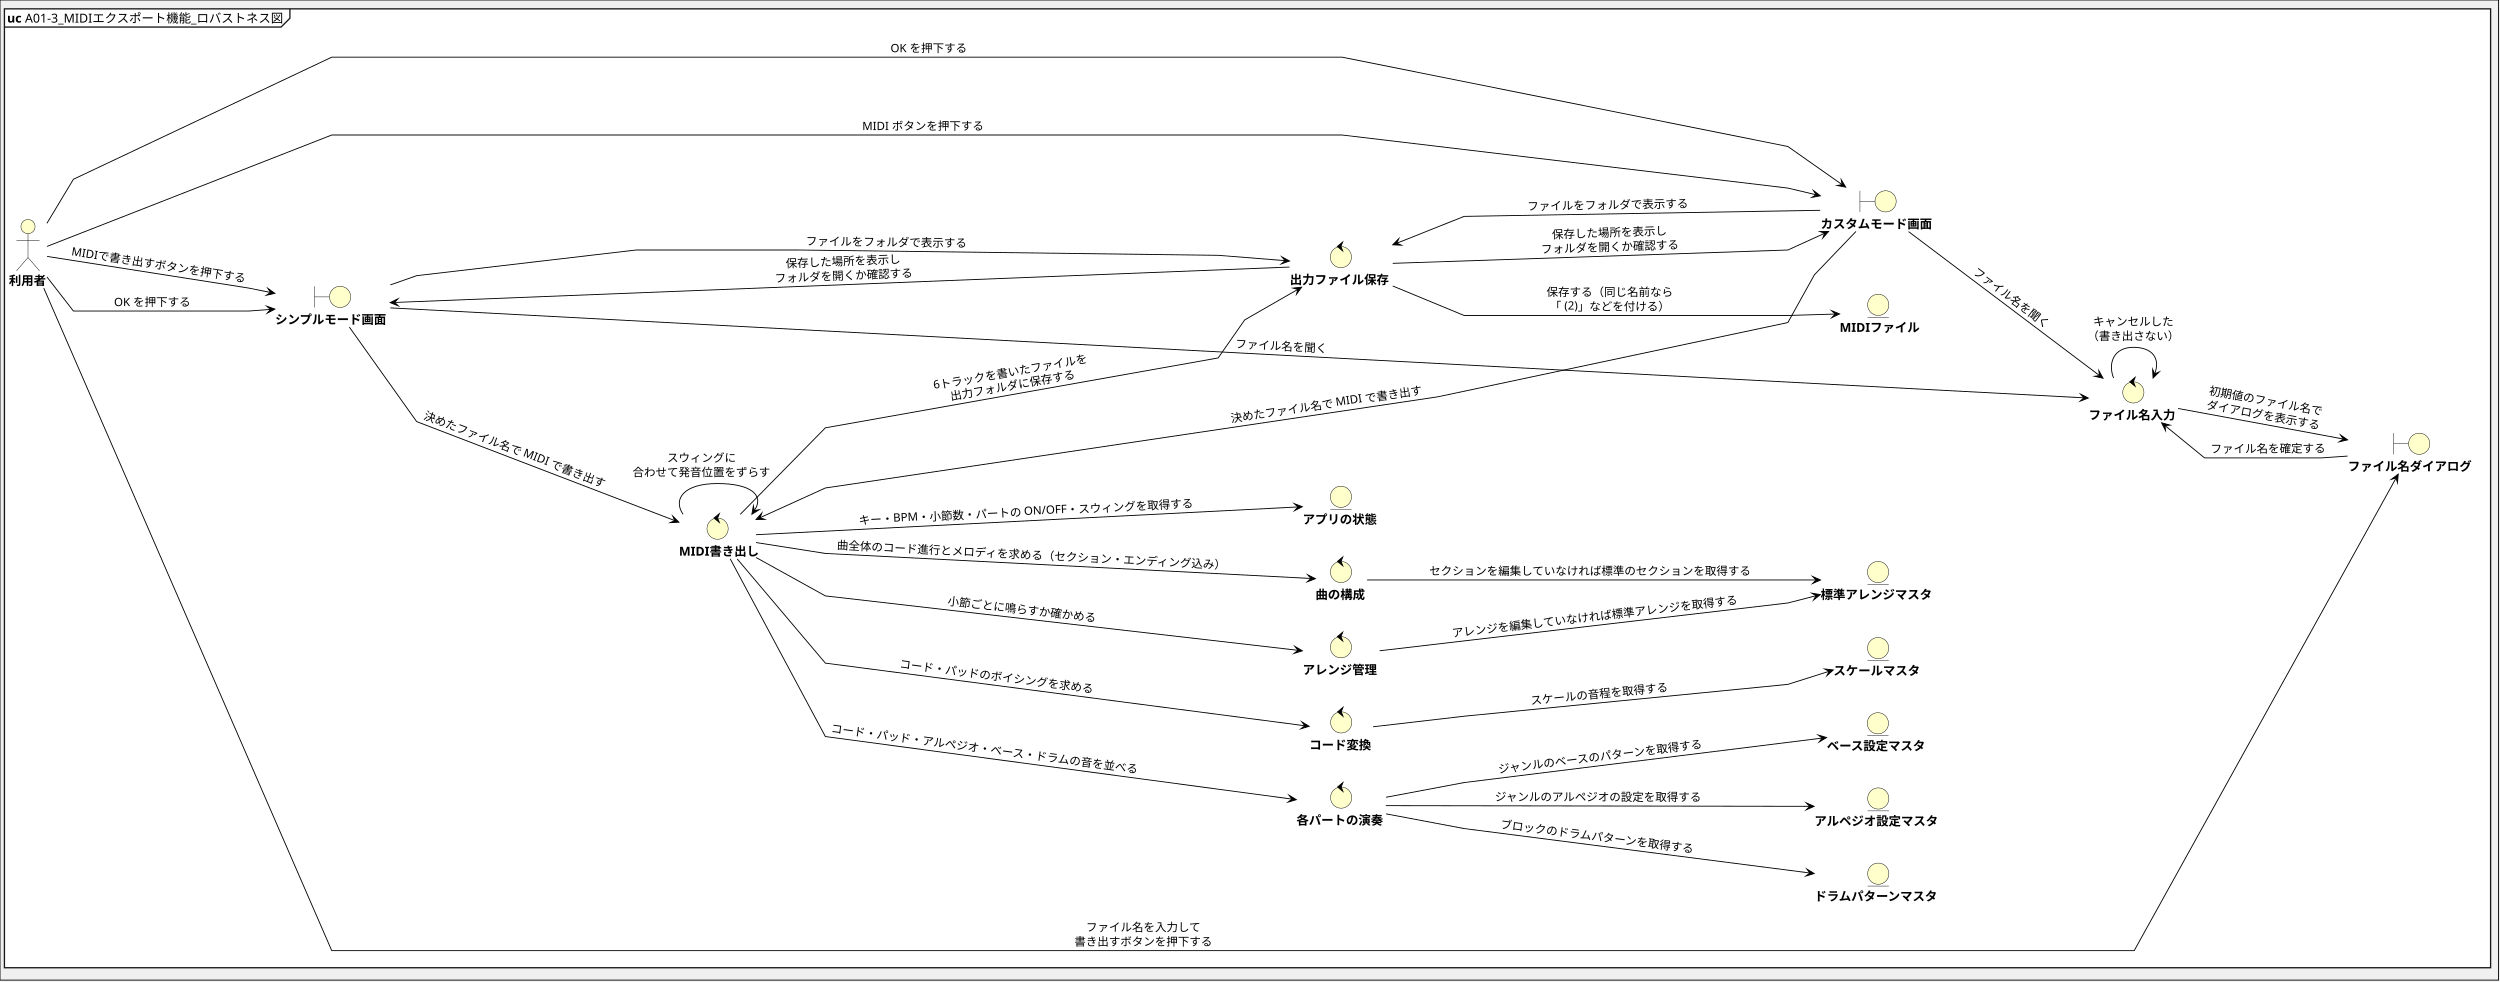
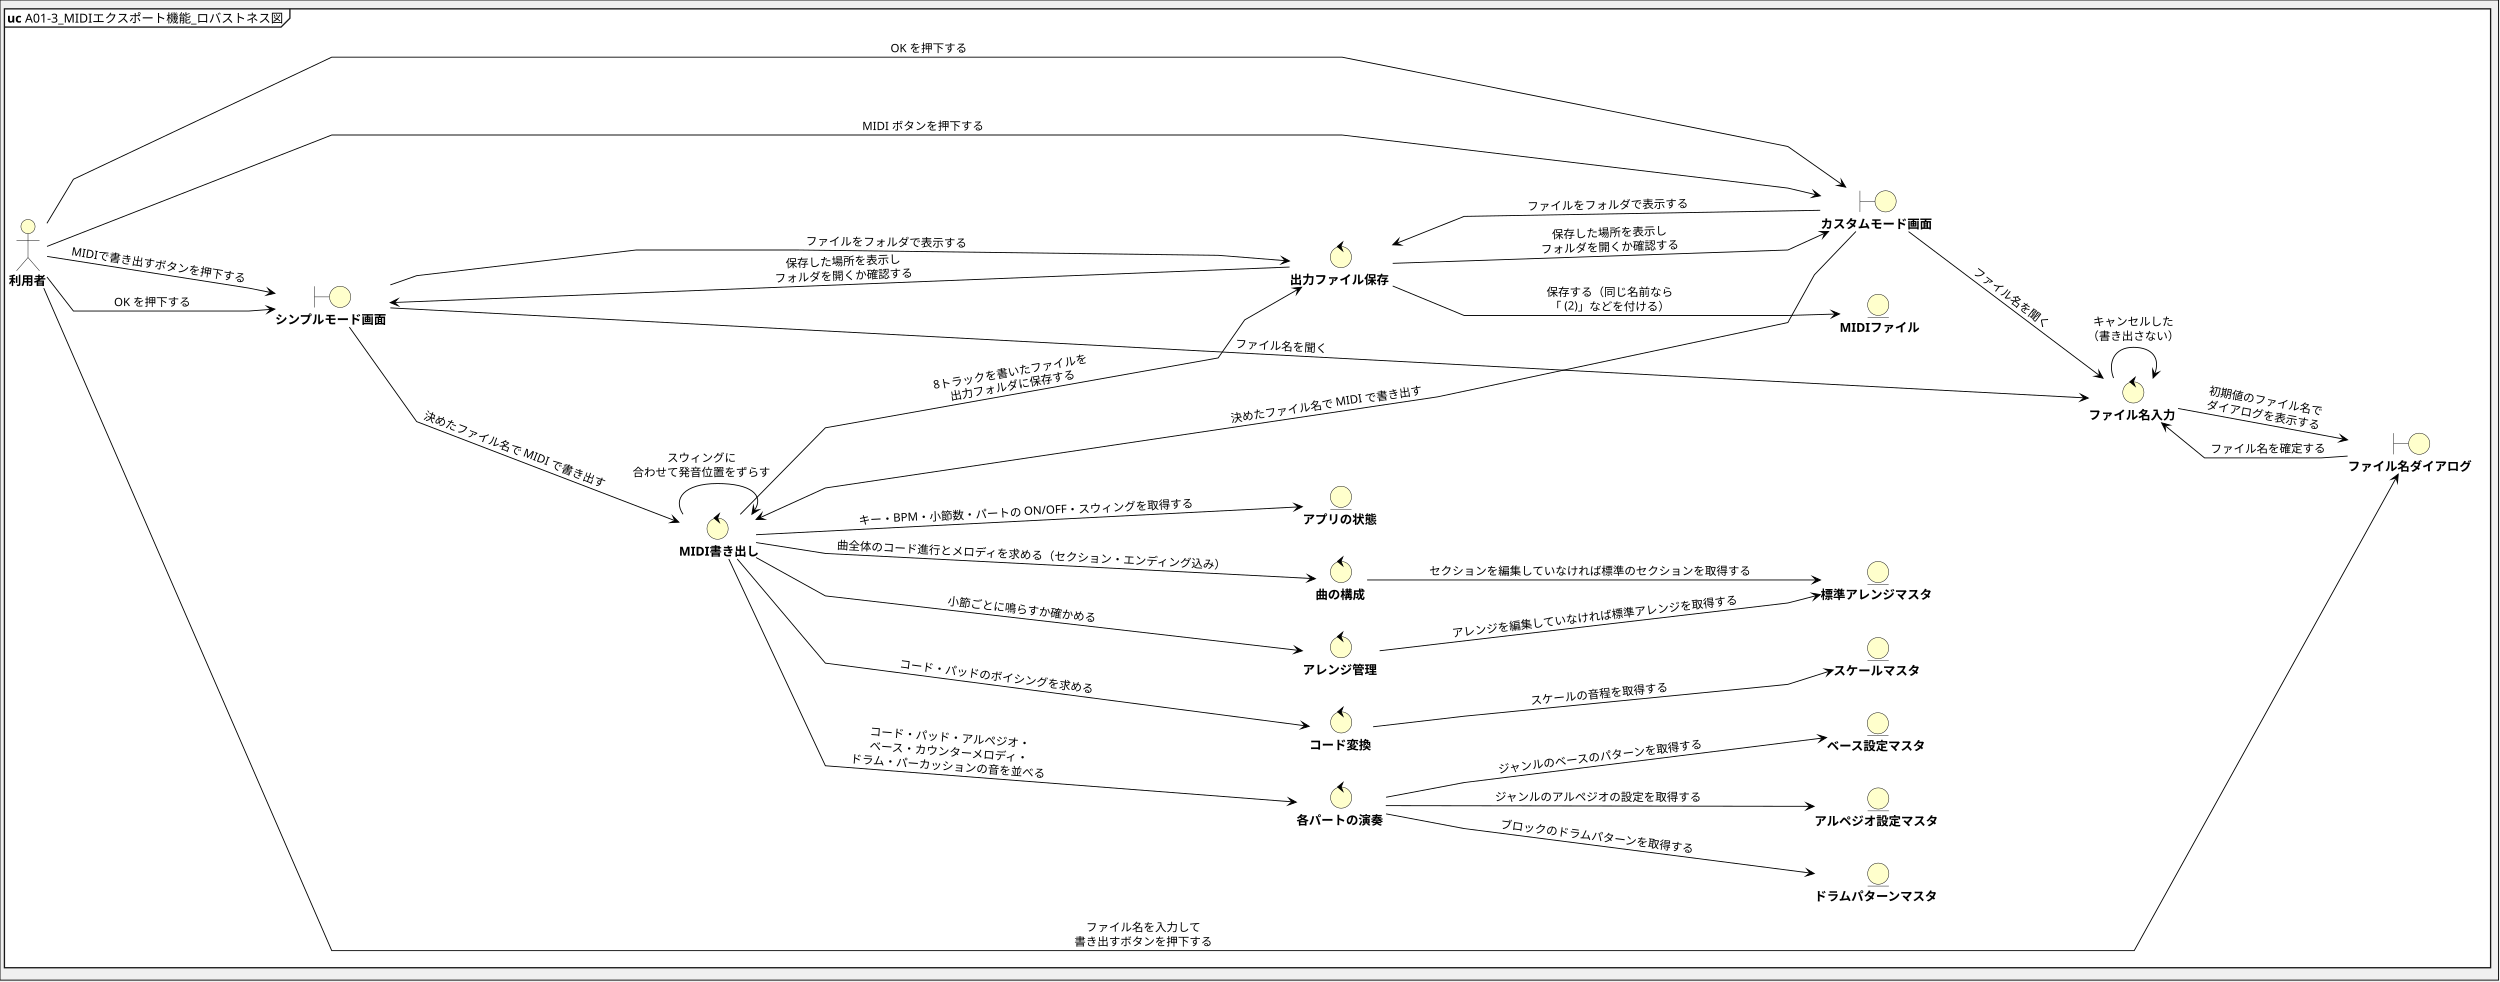
<svg xmlns="http://www.w3.org/2000/svg" version="1.1" data-diagram-type="DESCRIPTION" style="width:2826px;height:1109px;background:#FFFFFF;" width="2826px" height="1109px" viewBox="0 0 2826 1109" zoomAndPan="magnify" preserveAspectRatio="none" contentStyleType="text/css">
  <defs />
  <g font-family="sans-serif" lengthAdjust="spacing">
    <rect x="0" y="0" width="2824.375" height="1107.922" fill="none" style="stroke:#000;stroke-width:1;" />
    <rect x="5" y="10" width="2810.375" height="1083.922" fill="#FFF" style="stroke:#181818;stroke-width:1.5;" />
    <path d="M327.71,10 L327.71,20.609 L317.71,30.609 L5,30.609" style="stroke:#181818;stroke-width:1.5;" fill="none" />
    <text x="8" y="25.533" fill="#000" font-size="14" textLength="16.338" font-weight="700">uc</text>
    <text x="28.228" y="25.533" fill="#000" font-size="14" textLength="292.482">A01-3_MIDIエクスポート機能_ロバストネス図</text>
    <g class="entity" data-qualified-name="A1" id="ent0001" data-source-line="4">
      <ellipse cx="31.656" cy="256.109" rx="8" ry="8" fill="#FFC" style="stroke:#000;stroke-width:0.5;" />
      <path d="M31.656,264.109 L31.656,291.109 M18.656,272.109 L44.656,272.109 M31.656,291.109 L18.656,306.109 M31.656,291.109 L44.656,306.109" style="stroke:#000;stroke-width:0.5;" fill="none" />
      <text x="10" y="322.143" fill="#000" font-size="14" textLength="43.313" font-weight="700">利用者</text>
    </g>
    <g class="entity" data-qualified-name="B1" id="ent0002" data-source-line="5">
      <path d="M355.469,323.609 L355.469,347.609 M355.469,335.609 L372.469,335.609" style="stroke:#000;stroke-width:0.5;" fill="none" />
      <ellipse cx="384.469" cy="335.609" rx="12" ry="12" fill="#FFC" style="stroke:#000;stroke-width:0.5;" />
      <text x="311" y="366.143" fill="#000" font-size="14" textLength="129.938" font-weight="700">シンプルモード画面</text>
    </g>
    <g class="entity" data-qualified-name="B2" id="ent0003" data-source-line="6">
      <path d="M2102.469,215.609 L2102.469,239.609 M2102.469,227.609 L2119.469,227.609" style="stroke:#000;stroke-width:0.5;" fill="none" />
      <ellipse cx="2131.469" cy="227.609" rx="12" ry="12" fill="#FFC" style="stroke:#000;stroke-width:0.5;" />
      <text x="2058" y="258.143" fill="#000" font-size="14" textLength="129.938" font-weight="700">カスタムモード画面</text>
    </g>
    <g class="entity" data-qualified-name="B3" id="ent0004" data-source-line="7">
      <path d="M2705.688,489.609 L2705.688,513.609 M2705.688,501.609 L2722.688,501.609" style="stroke:#000;stroke-width:0.5;" fill="none" />
      <ellipse cx="2734.688" cy="501.609" rx="12" ry="12" fill="#FFC" style="stroke:#000;stroke-width:0.5;" />
      <text x="2654" y="532.143" fill="#000" font-size="14" textLength="144.375" font-weight="700">ファイル名ダイアログ</text>
    </g>
    <g class="entity" data-qualified-name="C6" id="ent0005" data-source-line="8">
      <ellipse cx="2411.531" cy="443.609" rx="12" ry="12" fill="#FFC" style="stroke:#000;stroke-width:0.5;" />
      <polygon points="2407.531,431.609,2413.531,426.609,2411.531,431.609,2413.531,436.609,2407.531,431.609" fill="#000" style="stroke:#000;stroke-width:1;stroke-linejoin:miter;stroke-miterlimit:10;" />
      <text x="2361" y="474.143" fill="#000" font-size="14" textLength="101.063" font-weight="700">ファイル名入力</text>
    </g>
    <g class="entity" data-qualified-name="C1" id="ent0006" data-source-line="9">
      <ellipse cx="811.151" cy="597.609" rx="12" ry="12" fill="#FFC" style="stroke:#000;stroke-width:0.5;" />
      <polygon points="807.151,585.609,813.151,580.609,811.151,585.609,813.151,590.609,807.151,585.609" fill="#000" style="stroke:#000;stroke-width:1;stroke-linejoin:miter;stroke-miterlimit:10;" />
      <text x="767.5" y="628.143" fill="#000" font-size="14" textLength="87.302" font-weight="700">MIDI書き出し</text>
    </g>
    <g class="entity" data-qualified-name="C2" id="ent0007" data-source-line="10">
      <ellipse cx="1515.875" cy="646.609" rx="12" ry="12" fill="#FFC" style="stroke:#000;stroke-width:0.5;" />
      <polygon points="1511.875,634.609,1517.875,629.609,1515.875,634.609,1517.875,639.609,1511.875,634.609" fill="#000" style="stroke:#000;stroke-width:1;stroke-linejoin:miter;stroke-miterlimit:10;" />
      <text x="1487" y="677.143" fill="#000" font-size="14" textLength="57.75" font-weight="700">曲の構成</text>
    </g>
    <g class="entity" data-qualified-name="C3" id="ent0008" data-source-line="11">
      <ellipse cx="1515.813" cy="731.609" rx="12" ry="12" fill="#FFC" style="stroke:#000;stroke-width:0.5;" />
      <polygon points="1511.813,719.609,1517.813,714.609,1515.813,719.609,1517.813,724.609,1511.813,719.609" fill="#000" style="stroke:#000;stroke-width:1;stroke-linejoin:miter;stroke-miterlimit:10;" />
      <text x="1472.5" y="762.143" fill="#000" font-size="14" textLength="86.625" font-weight="700">アレンジ管理</text>
    </g>
    <g class="entity" data-qualified-name="C4" id="ent0009" data-source-line="12">
      <ellipse cx="1516.094" cy="816.609" rx="12" ry="12" fill="#FFC" style="stroke:#000;stroke-width:0.5;" />
      <polygon points="1512.094,804.609,1518.094,799.609,1516.094,804.609,1518.094,809.609,1512.094,804.609" fill="#000" style="stroke:#000;stroke-width:1;stroke-linejoin:miter;stroke-miterlimit:10;" />
      <text x="1480" y="847.143" fill="#000" font-size="14" textLength="72.188" font-weight="700">コード変換</text>
    </g>
    <g class="entity" data-qualified-name="C5" id="ent0010" data-source-line="13">
      <ellipse cx="1516.031" cy="901.609" rx="12" ry="12" fill="#FFC" style="stroke:#000;stroke-width:0.5;" />
      <polygon points="1512.031,889.609,1518.031,884.609,1516.031,889.609,1518.031,894.609,1512.031,889.609" fill="#000" style="stroke:#000;stroke-width:1;stroke-linejoin:miter;stroke-miterlimit:10;" />
      <text x="1465.5" y="932.143" fill="#000" font-size="14" textLength="101.063" font-weight="700">各パートの演奏</text>
    </g>
    <g class="entity" data-qualified-name="C7" id="ent0011" data-source-line="14">
      <ellipse cx="1515.75" cy="290.609" rx="12" ry="12" fill="#FFC" style="stroke:#000;stroke-width:0.5;" />
      <polygon points="1511.75,278.609,1517.75,273.609,1515.75,278.609,1517.75,283.609,1511.75,278.609" fill="#000" style="stroke:#000;stroke-width:1;stroke-linejoin:miter;stroke-miterlimit:10;" />
      <text x="1458" y="321.143" fill="#000" font-size="14" textLength="115.5" font-weight="700">出力ファイル保存</text>
    </g>
    <g class="entity" data-qualified-name="E1" id="ent0012" data-source-line="15">
      <ellipse cx="1515.813" cy="561.609" rx="12" ry="12" fill="#FFC" style="stroke:#000;stroke-width:0.5;" />
      <line x1="1503.813" y1="575.609" x2="1527.813" y2="575.609" style="stroke:#000;stroke-width:0.5;" />
      <text x="1472.5" y="592.143" fill="#000" font-size="14" textLength="86.625" font-weight="700">アプリの状態</text>
    </g>
    <g class="entity" data-qualified-name="E2" id="ent0013" data-source-line="16">
      <ellipse cx="2122.969" cy="646.609" rx="12" ry="12" fill="#FFC" style="stroke:#000;stroke-width:0.5;" />
      <line x1="2110.969" y1="660.609" x2="2134.969" y2="660.609" style="stroke:#000;stroke-width:0.5;" />
      <text x="2058" y="677.143" fill="#000" font-size="14" textLength="129.938" font-weight="700">標準アレンジマスタ</text>
    </g>
    <g class="entity" data-qualified-name="E3" id="ent0014" data-source-line="17">
      <ellipse cx="2123.031" cy="732.609" rx="12" ry="12" fill="#FFC" style="stroke:#000;stroke-width:0.5;" />
      <line x1="2111.031" y1="746.609" x2="2135.031" y2="746.609" style="stroke:#000;stroke-width:0.5;" />
      <text x="2072.5" y="763.143" fill="#000" font-size="14" textLength="101.063" font-weight="700">スケールマスタ</text>
    </g>
    <g class="entity" data-qualified-name="E4" id="ent0015" data-source-line="18">
      <ellipse cx="2123.188" cy="987.609" rx="12" ry="12" fill="#FFC" style="stroke:#000;stroke-width:0.5;" />
      <line x1="2111.188" y1="1001.609" x2="2135.188" y2="1001.609" style="stroke:#000;stroke-width:0.5;" />
      <text x="2051" y="1018.143" fill="#000" font-size="14" textLength="144.375" font-weight="700">ドラムパターンマスタ</text>
    </g>
    <g class="entity" data-qualified-name="E5" id="ent0016" data-source-line="19">
      <ellipse cx="2122.75" cy="817.609" rx="12" ry="12" fill="#FFC" style="stroke:#000;stroke-width:0.5;" />
      <line x1="2110.75" y1="831.609" x2="2134.75" y2="831.609" style="stroke:#000;stroke-width:0.5;" />
      <text x="2065" y="848.143" fill="#000" font-size="14" textLength="115.5" font-weight="700">ベース設定マスタ</text>
    </g>
    <g class="entity" data-qualified-name="E6" id="ent0017" data-source-line="20">
      <ellipse cx="2123.188" cy="902.609" rx="12" ry="12" fill="#FFC" style="stroke:#000;stroke-width:0.5;" />
      <line x1="2111.188" y1="916.609" x2="2135.188" y2="916.609" style="stroke:#000;stroke-width:0.5;" />
      <text x="2051" y="933.143" fill="#000" font-size="14" textLength="144.375" font-weight="700">アルペジオ設定マスタ</text>
    </g>
    <g class="entity" data-qualified-name="E7" id="ent0018" data-source-line="21">
      <ellipse cx="2123.151" cy="344.609" rx="12" ry="12" fill="#FFC" style="stroke:#000;stroke-width:0.5;" />
      <line x1="2111.151" y1="358.609" x2="2135.151" y2="358.609" style="stroke:#000;stroke-width:0.5;" />
      <text x="2079.5" y="375.143" fill="#000" font-size="14" textLength="87.302" font-weight="700">MIDIファイル</text>
    </g>
    <g class="link" data-entity-1="ent0001" data-entity-2="ent0002" id="lnk19" data-source-line="23" data-link-type="dependency">
      <path d="M53.26,289.869 C112.98,299.239 281,325.609 281,325.609 C281,325.609 289.319,327.289 305.839,330.629" style="stroke:#000;stroke-width:1;" fill="none" id="A1-to-B1" />
      <polygon points="310.74,331.619,302.711,325.915,305.839,330.629,301.126,333.757,310.74,331.619" fill="#000" style="stroke:#000;stroke-width:1;stroke-linejoin:miter;stroke-miterlimit:10;" />
    </g>
    <g class="link" data-entity-1="ent0001" data-entity-2="ent0002" id="lnk45" data-source-line="49" data-link-type="dependency">
      <path d="M53.04,313.049 C67.02,331.039 83,351.609 83,351.609 C83,351.609 281,351.609 281,351.609 C281,351.609 289.234,351.001 305.754,349.771" style="stroke:#000;stroke-width:1;" fill="none" id="A1-to-B1-1" />
      <polygon points="310.74,349.399,301.468,346.079,305.754,349.771,302.062,354.057,310.74,349.399" fill="#000" style="stroke:#000;stroke-width:1;stroke-linejoin:miter;stroke-miterlimit:10;" />
    </g>
    <g class="link" data-entity-1="ent0001" data-entity-2="ent0003" id="lnk20" data-source-line="24" data-link-type="dependency">
      <path d="M53.15,278.529 C127.2,249.559 375,152.609 375,152.609 C375,152.609 375,152.609 1517,152.609 C1517,152.609 2021,212.609 2021,212.609 C2021,212.609 2032.965,215.454 2052.885,220.184" style="stroke:#000;stroke-width:1;" fill="none" id="A1-to-B2" />
      <polygon points="2057.75,221.339,2049.918,215.368,2052.885,220.184,2048.069,223.152,2057.75,221.339" fill="#000" style="stroke:#000;stroke-width:1;stroke-linejoin:miter;stroke-miterlimit:10;" />
    </g>
    <g class="link" data-entity-1="ent0001" data-entity-2="ent0003" id="lnk46" data-source-line="50" data-link-type="dependency">
      <path d="M53.04,252.439 C67.02,229.189 83,202.609 83,202.609 C83,202.609 375,64.609 375,64.609 C375,64.609 375,64.609 1517,64.609 C1517,64.609 2021,165.609 2021,165.609 C2021,165.609 2053.219,188.264 2082.299,208.704" style="stroke:#000;stroke-width:1;" fill="none" id="A1-to-B2-1" />
      <polygon points="2086.39,211.579,2081.327,203.131,2082.299,208.704,2076.727,209.676,2086.39,211.579" fill="#000" style="stroke:#000;stroke-width:1;stroke-linejoin:miter;stroke-miterlimit:10;" />
    </g>
    <g class="link" data-entity-1="ent0002" data-entity-2="ent0005" id="lnk21" data-source-line="25" data-link-type="dependency">
      <path d="M441.26,348.029 C457.78,348.909 471,349.609 471,349.609 C471,349.609 2052.037,433.574 2355.617,449.694" style="stroke:#000;stroke-width:1;" fill="none" id="B1-to-C6" />
      <polygon points="2360.61,449.959,2351.835,445.488,2355.617,449.694,2351.411,453.477,2360.61,449.959" fill="#000" style="stroke:#000;stroke-width:1;stroke-linejoin:miter;stroke-miterlimit:10;" />
    </g>
    <g class="link" data-entity-1="ent0003" data-entity-2="ent0005" id="lnk22" data-source-line="26" data-link-type="dependency">
      <path d="M2157.43,261.809 C2212.63,303.429 2318.228,383.039 2373.298,424.559" style="stroke:#000;stroke-width:1;" fill="none" id="B2-to-C6" />
      <polygon points="2377.29,427.569,2372.512,418.957,2373.298,424.559,2367.696,425.345,2377.29,427.569" fill="#000" style="stroke:#000;stroke-width:1;stroke-linejoin:miter;stroke-miterlimit:10;" />
    </g>
    <g class="link" data-entity-1="ent0005" data-entity-2="ent0004" id="lnk23" data-source-line="27" data-link-type="dependency">
      <path d="M2462.09,461.749 C2524.6,473.279 2624,491.609 2624,491.609 C2624,491.609 2632.126,493.134 2648.846,496.284" style="stroke:#000;stroke-width:1;" fill="none" id="C6-to-B3" />
      <polygon points="2653.76,497.209,2645.656,491.612,2648.846,496.284,2644.175,499.474,2653.76,497.209" fill="#000" style="stroke:#000;stroke-width:1;stroke-linejoin:miter;stroke-miterlimit:10;" />
    </g>
    <g class="link" data-entity-1="ent0004" data-entity-2="ent0005" id="lnk25" data-source-line="29" data-link-type="dependency">
      <path d="M2653.76,515.549 C2637.04,516.709 2624,517.609 2624,517.609 C2624,517.609 2492,517.609 2492,517.609 C2492,517.609 2469.661,499.343 2447.331,481.093" style="stroke:#000;stroke-width:1;" fill="none" id="B3-to-C6" />
      <polygon points="2443.46,477.929,2447.897,486.722,2447.331,481.093,2452.96,480.528,2443.46,477.929" fill="#000" style="stroke:#000;stroke-width:1;stroke-linejoin:miter;stroke-miterlimit:10;" />
    </g>
    <g class="link" data-entity-1="ent0001" data-entity-2="ent0004" id="lnk24" data-source-line="28" data-link-type="dependency">
      <path d="M49.48,325.689 C118.59,484.689 375,1074.609 375,1074.609 C375,1074.609 375,1074.609 2412.5,1074.609 C2412.5,1074.609 2647.737,650.053 2708.547,540.313" style="stroke:#000;stroke-width:1;" fill="none" id="A1-to-B3" />
      <polygon points="2710.97,535.939,2703.109,541.873,2708.547,540.313,2710.107,545.75,2710.97,535.939" fill="#000" style="stroke:#000;stroke-width:1;stroke-linejoin:miter;stroke-miterlimit:10;" />
    </g>
    <g class="link" data-entity-1="ent0005" data-entity-2="ent0005" id="lnk26" data-source-line="30" data-link-type="dependency">
      <path d="M2389.17,427.329 C2382.4,409.839 2389.84,392.609 2411.5,392.609 C2433.16,392.609 2442.405,405.177 2435.635,422.667" style="stroke:#000;stroke-width:1;" fill="none" id="C6-to-C6" />
      <polygon points="2433.83,427.329,2440.809,420.38,2435.635,422.667,2433.349,417.492,2433.83,427.329" fill="#000" style="stroke:#000;stroke-width:1;stroke-linejoin:miter;stroke-miterlimit:10;" />
    </g>
    <g class="link" data-entity-1="ent0002" data-entity-2="ent0006" id="lnk27" data-source-line="31" data-link-type="dependency">
      <path d="M394.9,369.749 C422.18,408.049 471,476.609 471,476.609 C471,476.609 671.692,553.569 762.742,588.489" style="stroke:#000;stroke-width:1;" fill="none" id="B1-to-C1" />
      <polygon points="767.41,590.279,760.439,583.322,762.742,588.489,757.574,590.791,767.41,590.279" fill="#000" style="stroke:#000;stroke-width:1;stroke-linejoin:miter;stroke-miterlimit:10;" />
    </g>
    <g class="link" data-entity-1="ent0003" data-entity-2="ent0006" id="lnk28" data-source-line="32" data-link-type="dependency">
      <path d="M2097.96,261.659 C2077.36,283.129 2051,310.609 2051,310.609 C2051,310.609 2021,364.609 2021,364.609 C2021,364.609 1625,448.609 1625,448.609 C1625,448.609 933,551.609 933,551.609 C933,551.609 894.052,569.31 859.212,585.15" style="stroke:#000;stroke-width:1;" fill="none" id="B2-to-C1" />
      <polygon points="854.66,587.219,864.509,587.136,859.212,585.15,861.197,579.853,854.66,587.219" fill="#000" style="stroke:#000;stroke-width:1;stroke-linejoin:miter;stroke-miterlimit:10;" />
    </g>
    <g class="link" data-entity-1="ent0006" data-entity-2="ent0012" id="lnk29" data-source-line="33" data-link-type="dependency">
      <path d="M854.65,604.429 C980.04,597.999 1341.527,579.495 1467.157,573.055" style="stroke:#000;stroke-width:1;" fill="none" id="C1-to-E1" />
      <polygon points="1472.15,572.799,1462.957,569.265,1467.157,573.055,1463.367,577.255,1472.15,572.799" fill="#000" style="stroke:#000;stroke-width:1;stroke-linejoin:miter;stroke-miterlimit:10;" />
    </g>
    <g class="link" data-entity-1="ent0006" data-entity-2="ent0007" id="lnk30" data-source-line="34" data-link-type="dependency">
      <path d="M854.66,613.309 C889.5,618.779 933,625.609 933,625.609 C933,625.609 1365.677,647.912 1481.937,653.902" style="stroke:#000;stroke-width:1;" fill="none" id="C1-to-C2" />
      <polygon points="1486.93,654.159,1478.148,649.702,1481.937,653.902,1477.736,657.691,1486.93,654.159" fill="#000" style="stroke:#000;stroke-width:1;stroke-linejoin:miter;stroke-miterlimit:10;" />
    </g>
    <g class="link" data-entity-1="ent0007" data-entity-2="ent0013" id="lnk31" data-source-line="35" data-link-type="dependency">
      <path d="M1545.37,655.609 C1637.18,655.609 1922.78,655.609 2052.91,655.609" style="stroke:#000;stroke-width:1;" fill="none" id="C2-to-E2" />
      <polygon points="2057.91,655.609,2048.91,651.609,2052.91,655.609,2048.91,659.609,2057.91,655.609" fill="#000" style="stroke:#000;stroke-width:1;stroke-linejoin:miter;stroke-miterlimit:10;" />
    </g>
    <g class="link" data-entity-1="ent0006" data-entity-2="ent0008" id="lnk32" data-source-line="36" data-link-type="dependency">
      <path d="M854.66,630.229 C889.5,649.519 933,673.609 933,673.609 C933,673.609 1332.833,719.638 1467.233,735.108" style="stroke:#000;stroke-width:1;" fill="none" id="C1-to-C3" />
      <polygon points="1472.2,735.679,1463.716,730.676,1467.233,735.108,1462.802,738.624,1472.2,735.679" fill="#000" style="stroke:#000;stroke-width:1;stroke-linejoin:miter;stroke-miterlimit:10;" />
    </g>
    <g class="link" data-entity-1="ent0008" data-entity-2="ent0013" id="lnk33" data-source-line="37" data-link-type="dependency">
      <path d="M1559.54,735.629 C1681.04,721.409 2021,681.609 2021,681.609 C2021,681.609 2032.988,678.526 2052.908,673.396" style="stroke:#000;stroke-width:1;" fill="none" id="C3-to-E2" />
      <polygon points="2057.75,672.149,2048.037,670.52,2052.908,673.396,2050.032,678.268,2057.75,672.149" fill="#000" style="stroke:#000;stroke-width:1;stroke-linejoin:miter;stroke-miterlimit:10;" />
    </g>
    <g class="link" data-entity-1="ent0006" data-entity-2="ent0009" id="lnk34" data-source-line="38" data-link-type="dependency">
      <path d="M833.35,631.849 C868.09,672.899 933,749.609 933,749.609 C933,749.609 1349.112,803.952 1474.942,820.382" style="stroke:#000;stroke-width:1;" fill="none" id="C1-to-C4" />
      <polygon points="1479.9,821.029,1471.494,815.898,1474.942,820.382,1470.458,823.83,1479.9,821.029" fill="#000" style="stroke:#000;stroke-width:1;stroke-linejoin:miter;stroke-miterlimit:10;" />
    </g>
    <g class="link" data-entity-1="ent0009" data-entity-2="ent0014" id="lnk35" data-source-line="39" data-link-type="dependency">
      <path d="M1552.18,821.529 C1593.07,816.789 1655,809.609 1655,809.609 C1655,809.609 2021,773.609 2021,773.609 C2021,773.609 2042.083,766.929 2067.623,758.839" style="stroke:#000;stroke-width:1;" fill="none" id="C4-to-E3" />
      <polygon points="2072.39,757.329,2062.602,756.234,2067.623,758.839,2065.018,763.86,2072.39,757.329" fill="#000" style="stroke:#000;stroke-width:1;stroke-linejoin:miter;stroke-miterlimit:10;" />
    </g>
    <g class="link" data-entity-1="ent0006" data-entity-2="ent0010" id="lnk36" data-source-line="40" data-link-type="dependency">
-       <path d="M825.41,631.659 C856.92,690.499 933,832.609 933,832.609 C933,832.609 1319.684,884.435 1460.424,903.295" style="stroke:#000;stroke-width:1;" fill="none" id="C1-to-C5" />
-       <polygon points="1465.38,903.959,1456.991,898.799,1460.424,903.295,1455.928,906.729,1465.38,903.959" fill="#000" style="stroke:#000;stroke-width:1;stroke-linejoin:miter;stroke-miterlimit:10;" />
+       <path d="M823.82,631.919 C854.27,697.089 933,865.609 933,865.609 C933,865.609 1319.655,895.504 1460.395,906.384" style="stroke:#000;stroke-width:1;" fill="none" id="C1-to-C5" />
+       <polygon points="1465.38,906.769,1456.715,902.088,1460.395,906.384,1456.098,910.064,1465.38,906.769" fill="#000" style="stroke:#000;stroke-width:1;stroke-linejoin:miter;stroke-miterlimit:10;" />
    </g>
    <g class="link" data-entity-1="ent0010" data-entity-2="ent0015" id="lnk37" data-source-line="41" data-link-type="dependency">
      <path d="M1566.82,919.999 C1606.35,927.439 1655,936.609 1655,936.609 C1655,936.609 1915.131,970.032 2045.861,986.822" style="stroke:#000;stroke-width:1;" fill="none" id="C5-to-E4" />
      <polygon points="2050.82,987.459,2042.403,982.345,2045.861,986.822,2041.384,990.28,2050.82,987.459" fill="#000" style="stroke:#000;stroke-width:1;stroke-linejoin:miter;stroke-miterlimit:10;" />
    </g>
    <g class="link" data-entity-1="ent0010" data-entity-2="ent0016" id="lnk38" data-source-line="42" data-link-type="dependency">
      <path d="M1566.82,901.219 C1606.35,893.779 1655,884.609 1655,884.609 C1655,884.609 1935.068,849.826 2059.778,834.336" style="stroke:#000;stroke-width:1;" fill="none" id="C5-to-E5" />
      <polygon points="2064.74,833.719,2055.316,830.859,2059.778,834.336,2056.302,838.798,2064.74,833.719" fill="#000" style="stroke:#000;stroke-width:1;stroke-linejoin:miter;stroke-miterlimit:10;" />
    </g>
    <g class="link" data-entity-1="ent0010" data-entity-2="ent0017" id="lnk39" data-source-line="43" data-link-type="dependency">
      <path d="M1566.51,910.689 C1673.47,910.869 1921.46,911.281 2045.68,911.481" style="stroke:#000;stroke-width:1;" fill="none" id="C5-to-E6" />
      <polygon points="2050.68,911.489,2041.686,907.475,2045.68,911.481,2041.674,915.475,2050.68,911.489" fill="#000" style="stroke:#000;stroke-width:1;stroke-linejoin:miter;stroke-miterlimit:10;" />
    </g>
    <g class="link" data-entity-1="ent0006" data-entity-2="ent0006" id="lnk40" data-source-line="44" data-link-type="dependency">
      <path d="M772.09,581.329 C760.29,563.839 773.27,546.609 811,546.609 C848.73,546.609 864.506,559.694 852.706,577.184" style="stroke:#000;stroke-width:1;" fill="none" id="C1-to-C1" />
      <polygon points="849.91,581.329,858.259,576.106,852.706,577.184,851.628,571.631,849.91,581.329" fill="#000" style="stroke:#000;stroke-width:1;stroke-linejoin:miter;stroke-miterlimit:10;" />
    </g>
    <g class="link" data-entity-1="ent0006" data-entity-2="ent0011" id="lnk41" data-source-line="45" data-link-type="dependency">
      <path d="M836.78,581.419 C872.18,545.439 933,483.609 933,483.609 C933,483.609 1377,404.609 1377,404.609 C1377,404.609 1407,361.609 1407,361.609 C1407,361.609 1437.074,344.349 1467.044,327.139" style="stroke:#000;stroke-width:1;" fill="none" id="C1-to-C7" />
      <polygon points="1471.38,324.649,1461.583,325.662,1467.044,327.139,1465.567,332.6,1471.38,324.649" fill="#000" style="stroke:#000;stroke-width:1;stroke-linejoin:miter;stroke-miterlimit:10;" />
    </g>
    <g class="link" data-entity-1="ent0011" data-entity-2="ent0018" id="lnk42" data-source-line="46" data-link-type="dependency">
      <path d="M1574.33,323.289 C1612.24,338.949 1655,356.609 1655,356.609 C1655,356.609 2021,356.609 2021,356.609 C2021,356.609 2046.862,355.838 2074.462,355.018" style="stroke:#000;stroke-width:1;" fill="none" id="C7-to-E7" />
      <polygon points="2079.46,354.869,2070.345,351.138,2074.462,355.018,2070.583,359.135,2079.46,354.869" fill="#000" style="stroke:#000;stroke-width:1;stroke-linejoin:miter;stroke-miterlimit:10;" />
    </g>
    <g class="link" data-entity-1="ent0011" data-entity-2="ent0002" id="lnk43" data-source-line="47" data-link-type="dependency">
      <path d="M1457.71,301.879 C1265.32,309.479 648.106,333.892 446.026,341.882" style="stroke:#000;stroke-width:1;" fill="none" id="C7-to-B1" />
      <polygon points="441.03,342.079,450.181,345.721,446.026,341.882,449.865,337.727,441.03,342.079" fill="#000" style="stroke:#000;stroke-width:1;stroke-linejoin:miter;stroke-miterlimit:10;" />
    </g>
    <g class="link" data-entity-1="ent0002" data-entity-2="ent0011" id="lnk47" data-source-line="51" data-link-type="dependency">
      <path d="M441.26,322.049 C457.78,316.249 471,311.609 471,311.609 C471,311.609 719,282.609 719,282.609 C719,282.609 903,282.609 903,282.609 C903,282.609 1377,288.609 1377,288.609 C1377,288.609 1414.776,291.622 1452.686,294.642" style="stroke:#000;stroke-width:1;" fill="none" id="B1-to-C7" />
      <polygon points="1457.67,295.039,1449.016,290.337,1452.686,294.642,1448.381,298.312,1457.67,295.039" fill="#000" style="stroke:#000;stroke-width:1;stroke-linejoin:miter;stroke-miterlimit:10;" />
    </g>
    <g class="link" data-entity-1="ent0011" data-entity-2="ent0003" id="lnk44" data-source-line="48" data-link-type="dependency">
      <path d="M1574.32,297.679 C1706.42,293.219 2021,282.609 2021,282.609 C2021,282.609 2038.83,274.492 2062.52,263.702" style="stroke:#000;stroke-width:1;" fill="none" id="C7-to-B2" />
      <polygon points="2067.07,261.629,2057.222,261.72,2062.52,263.702,2060.538,269,2067.07,261.629" fill="#000" style="stroke:#000;stroke-width:1;stroke-linejoin:miter;stroke-miterlimit:10;" />
    </g>
    <g class="link" data-entity-1="ent0003" data-entity-2="ent0011" id="lnk48" data-source-line="52" data-link-type="dependency">
      <path d="M2057.56,237.709 C1929.45,239.909 1655,244.609 1655,244.609 C1655,244.609 1616.885,259.798 1578.975,274.908" style="stroke:#000;stroke-width:1;" fill="none" id="B2-to-C7" />
      <polygon points="1574.33,276.759,1584.171,277.143,1578.975,274.908,1581.209,269.711,1574.33,276.759" fill="#000" style="stroke:#000;stroke-width:1;stroke-linejoin:miter;stroke-miterlimit:10;" />
    </g>
    <g class="link-labels">
      <g transform="rotate(2.951 1165.392 637.588)">
        <rect x="942.392" y="619.938" width="446.000" height="15.650" fill="#FFFFFF" stroke="none" />
        <text text-anchor="middle" x="1165.392" y="631.988" fill="#000" font-size="13" textLength="442">曲全体のコード進行とメロディを求める（セクション・エンディング込み）</text>
      </g>
      <g transform="rotate(-2.932 1160.249 588.775)">
        <rect x="968.305" y="571.125" width="383.888" height="15.650" fill="#FFFFFF" stroke="none" />
        <text text-anchor="middle" x="1160.249" y="583.175" fill="#000" font-size="13" textLength="379.888">キー・BPM・小節数・パートの ON/OFF・スウィングを取得する</text>
      </g>
      <g transform="rotate(0.000 1797.37 655.609)">
        <rect x="1613.370" y="637.959" width="368.000" height="15.650" fill="#FFFFFF" stroke="none" />
        <text text-anchor="middle" x="1797.37" y="650.009" fill="#000" font-size="13" textLength="364">セクションを編集していなければ標準のセクションを取得する</text>
      </g>
-       <g transform="rotate(7.634 1111.465 856.528)">
-         <rect x="933.965" y="838.878" width="355.000" height="15.650" fill="#FFFFFF" stroke="none" />
-         <text text-anchor="middle" x="1111.465" y="850.928" fill="#000" font-size="13" textLength="351">コード・パッド・アルペジオ・ベース・ドラムの音を並べる</text>
-       </g>
      <g transform="rotate(-6.677 1803.872 707.028)">
        <rect x="1639.372" y="689.377" width="329.000" height="15.650" fill="#FFFFFF" stroke="none" />
        <text text-anchor="middle" x="1803.872" y="701.427" fill="#000" font-size="13" textLength="325">アレンジを編集していなければ標準アレンジを取得する</text>
      </g>
      <g transform="rotate(-7.080 1810.078 865.349)">
        <rect x="1691.078" y="847.699" width="238.000" height="15.650" fill="#FFFFFF" stroke="none" />
        <text text-anchor="middle" x="1810.078" y="859.749" fill="#000" font-size="13" textLength="234">ジャンルのベースのパターンを取得する</text>
      </g>
      <g transform="rotate(0.095 1806.51 911.089)">
        <rect x="1687.510" y="893.438" width="238.000" height="15.650" fill="#FFFFFF" stroke="none" />
        <text text-anchor="middle" x="1806.51" y="905.488" fill="#000" font-size="13" textLength="234">ジャンルのアルペジオの設定を取得する</text>
      </g>
      <g transform="rotate(7.440 1125.104 774.697)">
        <rect x="1012.604" y="757.047" width="225.000" height="15.650" fill="#FFFFFF" stroke="none" />
        <text text-anchor="middle" x="1125.104" y="769.097" fill="#000" font-size="13" textLength="221">コード・パッドのボイシングを求める</text>
      </g>
+       <g transform="rotate(4.421 1070.653 876.252)">
+         <rect x="958.153" y="826.102" width="225.000" height="48.150" fill="#FFFFFF" stroke="none" />
+         <text text-anchor="middle" x="1070.653" y="838.152" fill="#000" font-size="13" textLength="182">コード・パッド・アルペジオ・</text>
+         <text text-anchor="middle" x="1070.653" y="854.402" fill="#000" font-size="13" textLength="182">ベース・カウンターメロディ・</text>
+         <text text-anchor="middle" x="1070.653" y="870.652" fill="#000" font-size="13" textLength="221">ドラム・パーカッションの音を並べる</text>
+       </g>
      <g transform="rotate(7.321 1804.044 955.758)">
        <rect x="1691.544" y="938.108" width="225.000" height="15.650" fill="#FFFFFF" stroke="none" />
        <text text-anchor="middle" x="1804.044" y="950.158" fill="#000" font-size="13" textLength="221">ブロックのドラムパターンを取得する</text>
      </g>
      <g transform="rotate(20.981 578.2 517.718)">
        <rect x="467.868" y="500.068" width="220.665" height="15.650" fill="#FFFFFF" stroke="none" />
        <text text-anchor="middle" x="578.2" y="512.118" fill="#000" font-size="13" textLength="216.665">決めたファイル名で MIDI で書き出す</text>
      </g>
      <g transform="rotate(-8.466 1500.786 467.097)">
        <rect x="1390.454" y="449.447" width="220.665" height="15.650" fill="#FFFFFF" stroke="none" />
        <text text-anchor="middle" x="1500.786" y="461.497" fill="#000" font-size="13" textLength="216.665">決めたファイル名で MIDI で書き出す</text>
      </g>
      <g transform="rotate(8.919 177.737 309.403)">
        <rect x="77.516" y="291.753" width="200.441" height="15.650" fill="#FFFFFF" stroke="none" />
        <text text-anchor="middle" x="177.737" y="303.803" fill="#000" font-size="13" textLength="196.441">MIDIで書き出すボタンを押下する</text>
      </g>
      <g transform="rotate(0.725 1001.783 283.859)">
        <rect x="908.783" y="266.209" width="186.000" height="15.650" fill="#FFFFFF" stroke="none" />
        <text text-anchor="middle" x="1001.783" y="278.259" fill="#000" font-size="13" textLength="182">ファイルをフォルダで表示する</text>
      </g>
      <g transform="rotate(-0.982 1817.595 241.824)">
        <rect x="1724.595" y="224.174" width="186.000" height="15.650" fill="#FFFFFF" stroke="none" />
        <text text-anchor="middle" x="1817.595" y="236.224" fill="#000" font-size="13" textLength="182">ファイルをフォルダで表示する</text>
      </g>
      <g transform="rotate(-10.089 1146.443 445.632)">
        <rect x="1056.328" y="411.732" width="180.230" height="31.900" fill="#FFFFFF" stroke="none" />
-         <text text-anchor="middle" x="1146.443" y="423.782" fill="#000" font-size="13" textLength="176.23">6トラックを書いたファイルを</text>
+         <text text-anchor="middle" x="1146.443" y="423.782" fill="#000" font-size="13" textLength="176.23">8トラックを書いたファイルを</text>
        <text text-anchor="middle" x="1146.443" y="440.032" fill="#000" font-size="13" textLength="143">出力フォルダに保存する</text>
      </g>
      <g transform="rotate(6.567 1153.992 699.049)">
        <rect x="1067.492" y="681.399" width="173.000" height="15.650" fill="#FFFFFF" stroke="none" />
        <text text-anchor="middle" x="1153.992" y="693.449" fill="#000" font-size="13" textLength="169">小節ごとに鳴らすか確かめる</text>
      </g>
      <g transform="rotate(0.000 1292.395 1074.609)">
        <rect x="1212.395" y="1040.709" width="160.000" height="31.900" fill="#FFFFFF" stroke="none" />
        <text text-anchor="middle" x="1292.395" y="1052.759" fill="#000" font-size="13" textLength="130">ファイル名を入力して</text>
        <text text-anchor="middle" x="1292.395" y="1069.009" fill="#000" font-size="13" textLength="156">書き出すボタンを押下する</text>
      </g>
      <g transform="rotate(-5.618 1808.749 794.486)">
        <rect x="1728.749" y="776.836" width="160.000" height="15.650" fill="#FFFFFF" stroke="none" />
        <text text-anchor="middle" x="1808.749" y="788.886" fill="#000" font-size="13" textLength="156">スケールの音程を取得する</text>
      </g>
      <g transform="rotate(-2.265 954.103 321.79)">
        <rect x="874.103" y="287.890" width="160.000" height="31.900" fill="#FFFFFF" stroke="none" />
        <text text-anchor="middle" x="954.103" y="299.940" fill="#000" font-size="13" textLength="130">保存した場所を表示し</text>
        <text text-anchor="middle" x="954.103" y="316.190" fill="#000" font-size="13" textLength="156">フォルダを開くか確認する</text>
      </g>
      <g transform="rotate(-1.932 1820.18 289.383)">
        <rect x="1740.180" y="255.483" width="160.000" height="31.900" fill="#FFFFFF" stroke="none" />
        <text text-anchor="middle" x="1820.18" y="267.533" fill="#000" font-size="13" textLength="130">保存した場所を表示し</text>
        <text text-anchor="middle" x="1820.18" y="283.783" fill="#000" font-size="13" textLength="156">フォルダを開くか確認する</text>
      </g>
      <g transform="rotate(0.000 1819.72 356.609)">
        <rect x="1746.220" y="322.709" width="147.000" height="31.900" fill="#FFFFFF" stroke="none" />
        <text text-anchor="middle" x="1819.72" y="334.759" fill="#000" font-size="13" textLength="143">保存する（同じ名前なら</text>
        <text text-anchor="middle" x="1819.72" y="351.009" fill="#000" font-size="13" textLength="136.5">「 (2)」などを付ける）</text>
      </g>
      <g transform="rotate(0.000 1043.394 152.609)">
        <rect x="973.868" y="134.959" width="139.053" height="15.650" fill="#FFFFFF" stroke="none" />
        <text text-anchor="middle" x="1043.394" y="147.009" fill="#000" font-size="13" textLength="135.053">MIDI ボタンを押下する</text>
      </g>
      <g transform="rotate(10.450 2556.498 479.161)">
        <rect x="2489.498" y="445.260" width="134.000" height="31.900" fill="#FFFFFF" stroke="none" />
        <text text-anchor="middle" x="2556.498" y="457.310" fill="#000" font-size="13" textLength="130">初期値のファイル名で</text>
        <text text-anchor="middle" x="2556.498" y="473.560" fill="#000" font-size="13" textLength="130">ダイアログを表示する</text>
      </g>
      <g transform="rotate(-0.253 2563.831 517.609)">
        <rect x="2496.831" y="499.655" width="134.000" height="15.650" fill="#FFFFFF" stroke="none" />
        <text text-anchor="middle" x="2563.831" y="511.705" fill="#000" font-size="13" textLength="130">ファイル名を確定する</text>
      </g>
      <g transform="rotate(3.040 1447.842 401.486)">
        <rect x="1393.842" y="383.836" width="108.000" height="15.650" fill="#FFFFFF" stroke="none" />
        <text text-anchor="middle" x="1447.842" y="395.886" fill="#000" font-size="13" textLength="104">ファイル名を聞く</text>
      </g>
      <g transform="rotate(37.013 2267.621 344.887)">
        <rect x="2213.621" y="327.237" width="108.000" height="15.650" fill="#FFFFFF" stroke="none" />
        <text text-anchor="middle" x="2267.621" y="339.287" fill="#000" font-size="13" textLength="104">ファイル名を聞く</text>
      </g>
      <g transform="rotate(0.000 172.169 351.609)">
        <rect x="126.472" y="333.959" width="91.395" height="15.650" fill="#FFFFFF" stroke="none" />
        <text text-anchor="middle" x="172.169" y="346.009" fill="#000" font-size="13" textLength="87.395">OK を押下する</text>
      </g>
      <g transform="rotate(0.000 1049.889 64.609)">
        <rect x="1004.191" y="46.959" width="91.395" height="15.650" fill="#FFFFFF" stroke="none" />
        <text text-anchor="middle" x="1049.889" y="59.009" fill="#000" font-size="13" textLength="87.395">OK を押下する</text>
      </g>
      <g transform="translate(0 0)">
        <rect x="2364.000" y="355.104" width="95.000" height="16.250" fill="#FFFFFF" stroke="none" />
        <rect x="2357.500" y="371.456" width="108.000" height="16.250" fill="#FFFFFF" stroke="none" />
        <text x="2366" y="368.104" fill="#000" font-size="13" textLength="91">キャンセルした</text>
        <text x="2359.5" y="384.456" fill="#000" font-size="13" textLength="104">（書き出さない）</text>
      </g>
      <g transform="translate(-18 0)">
        <rect x="770.000" y="509.104" width="82.000" height="16.250" fill="#FFFFFF" stroke="none" />
        <rect x="731.000" y="525.456" width="160.000" height="16.250" fill="#FFFFFF" stroke="none" />
        <text x="772" y="522.104" fill="#000" font-size="13" textLength="78">スウィングに</text>
        <text x="733" y="538.456" fill="#000" font-size="13" textLength="156">合わせて発音位置をずらす</text>
      </g>
    </g>
  </g>
</svg>
